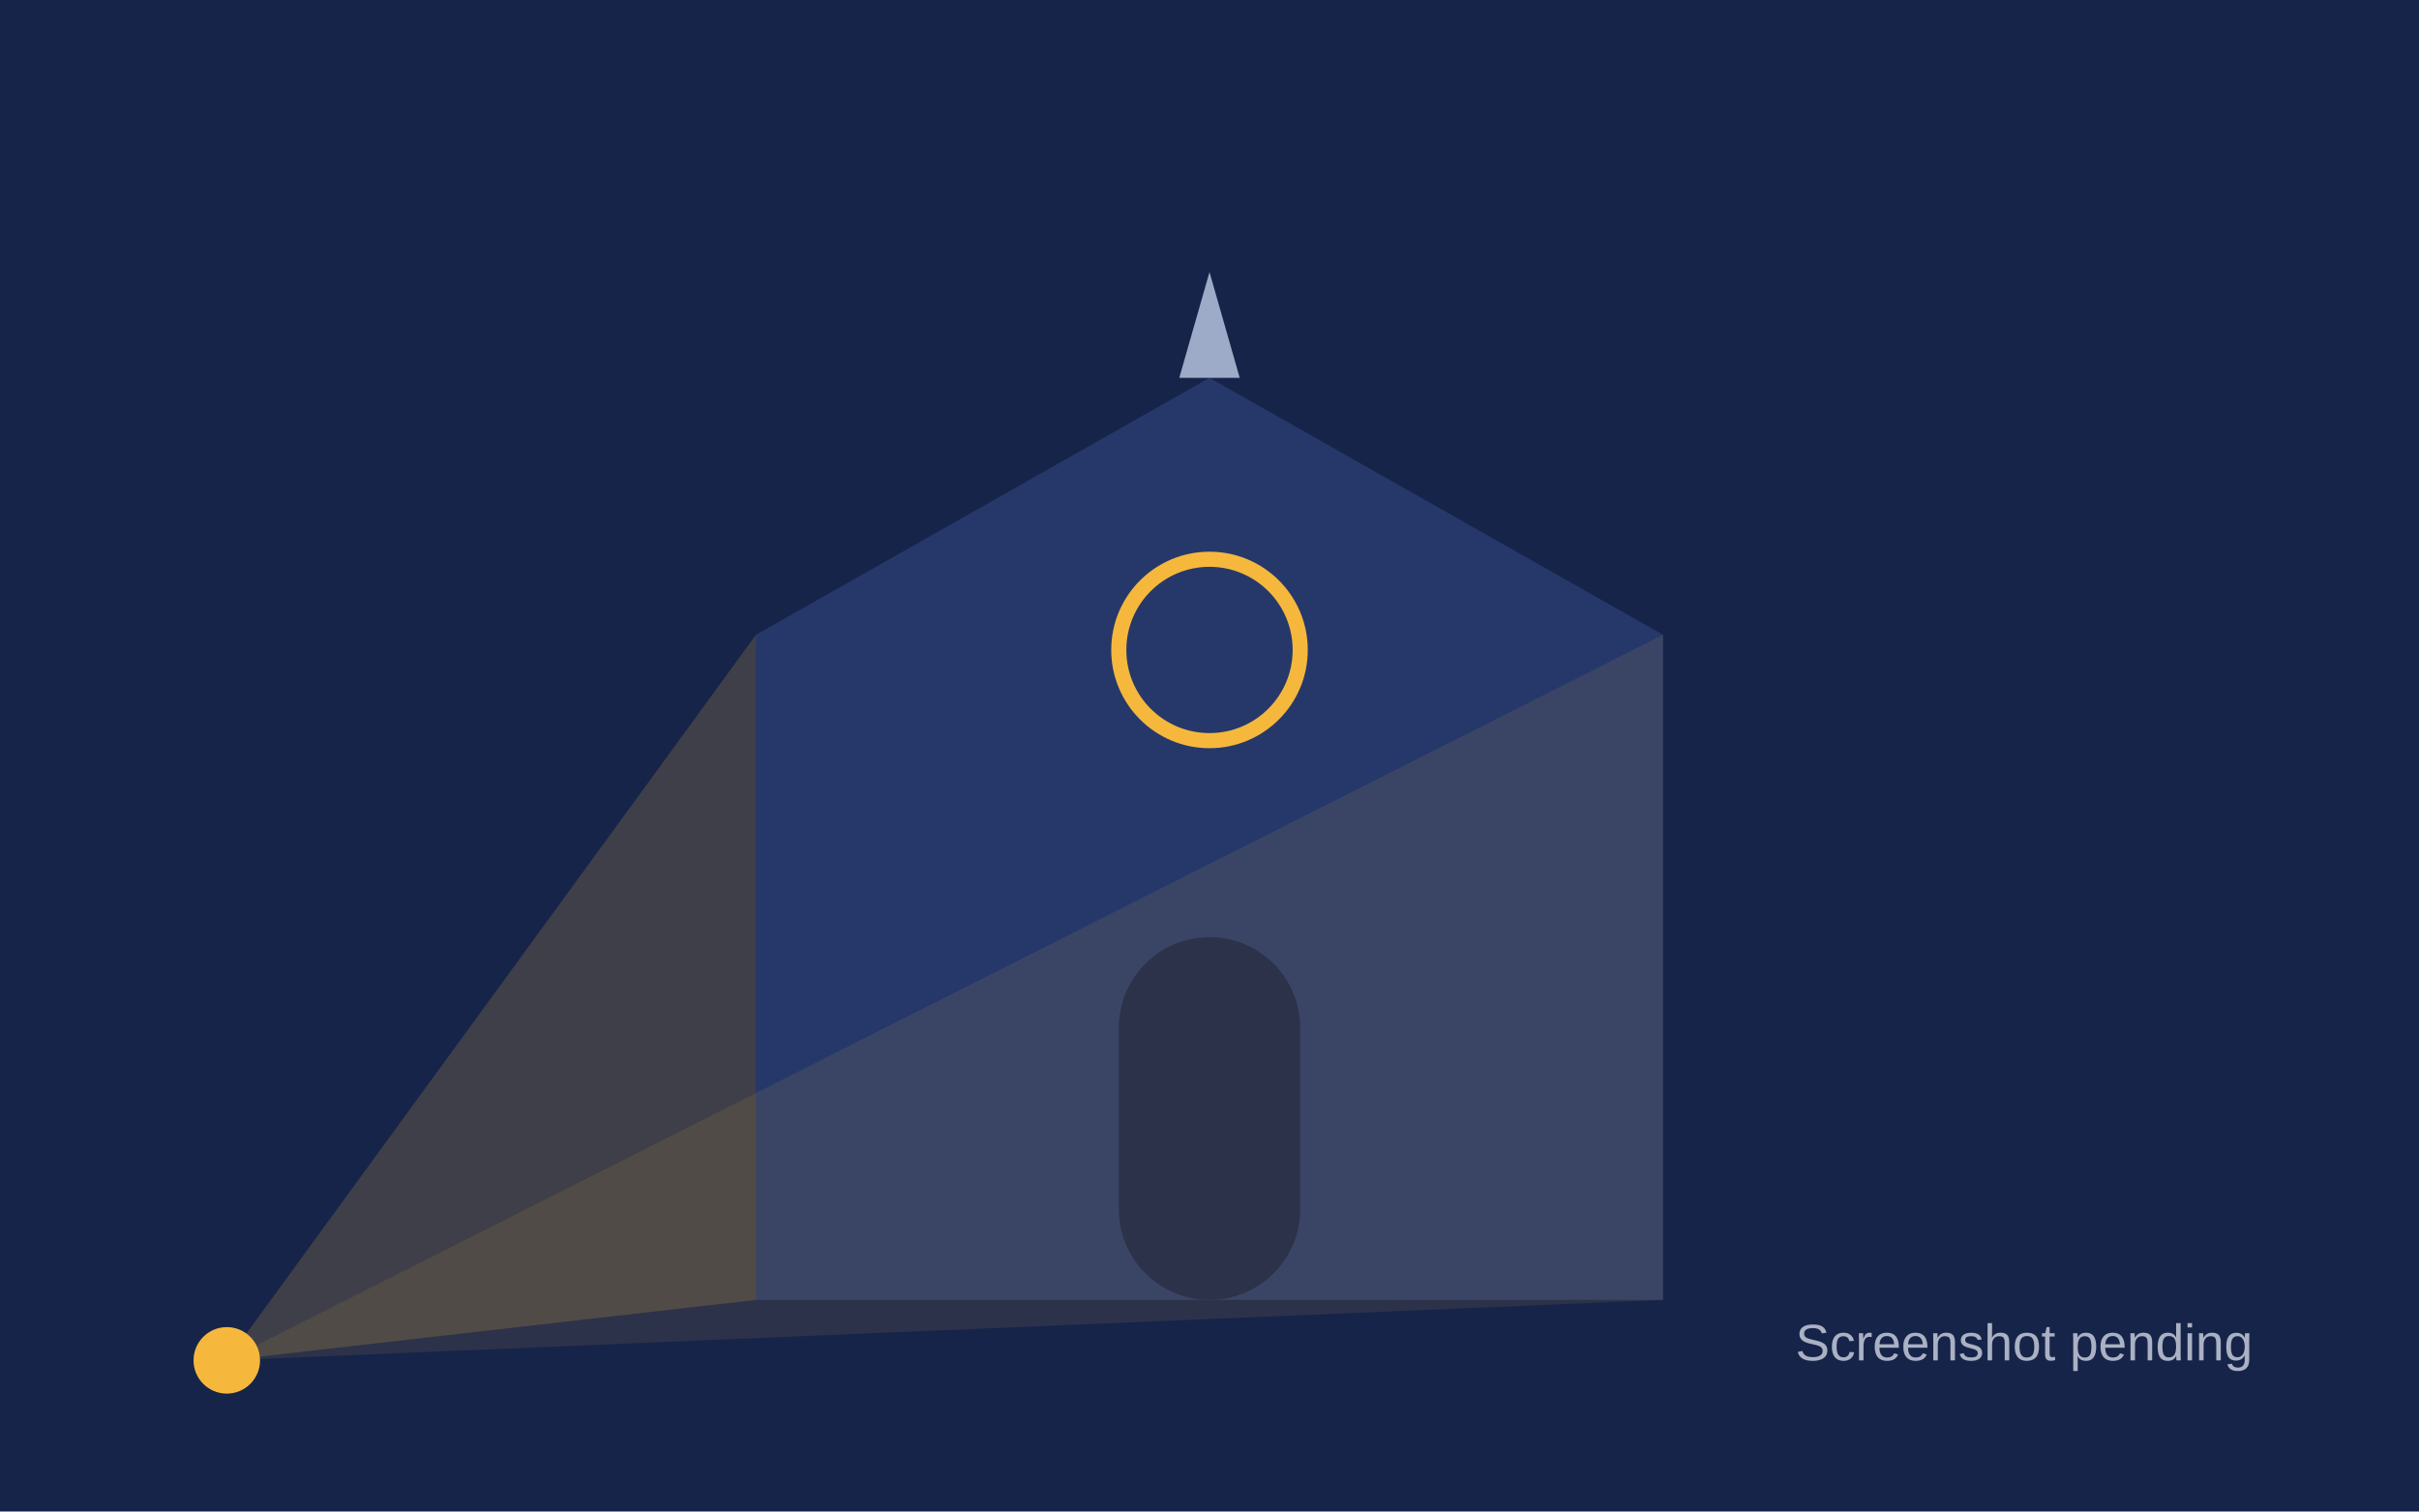
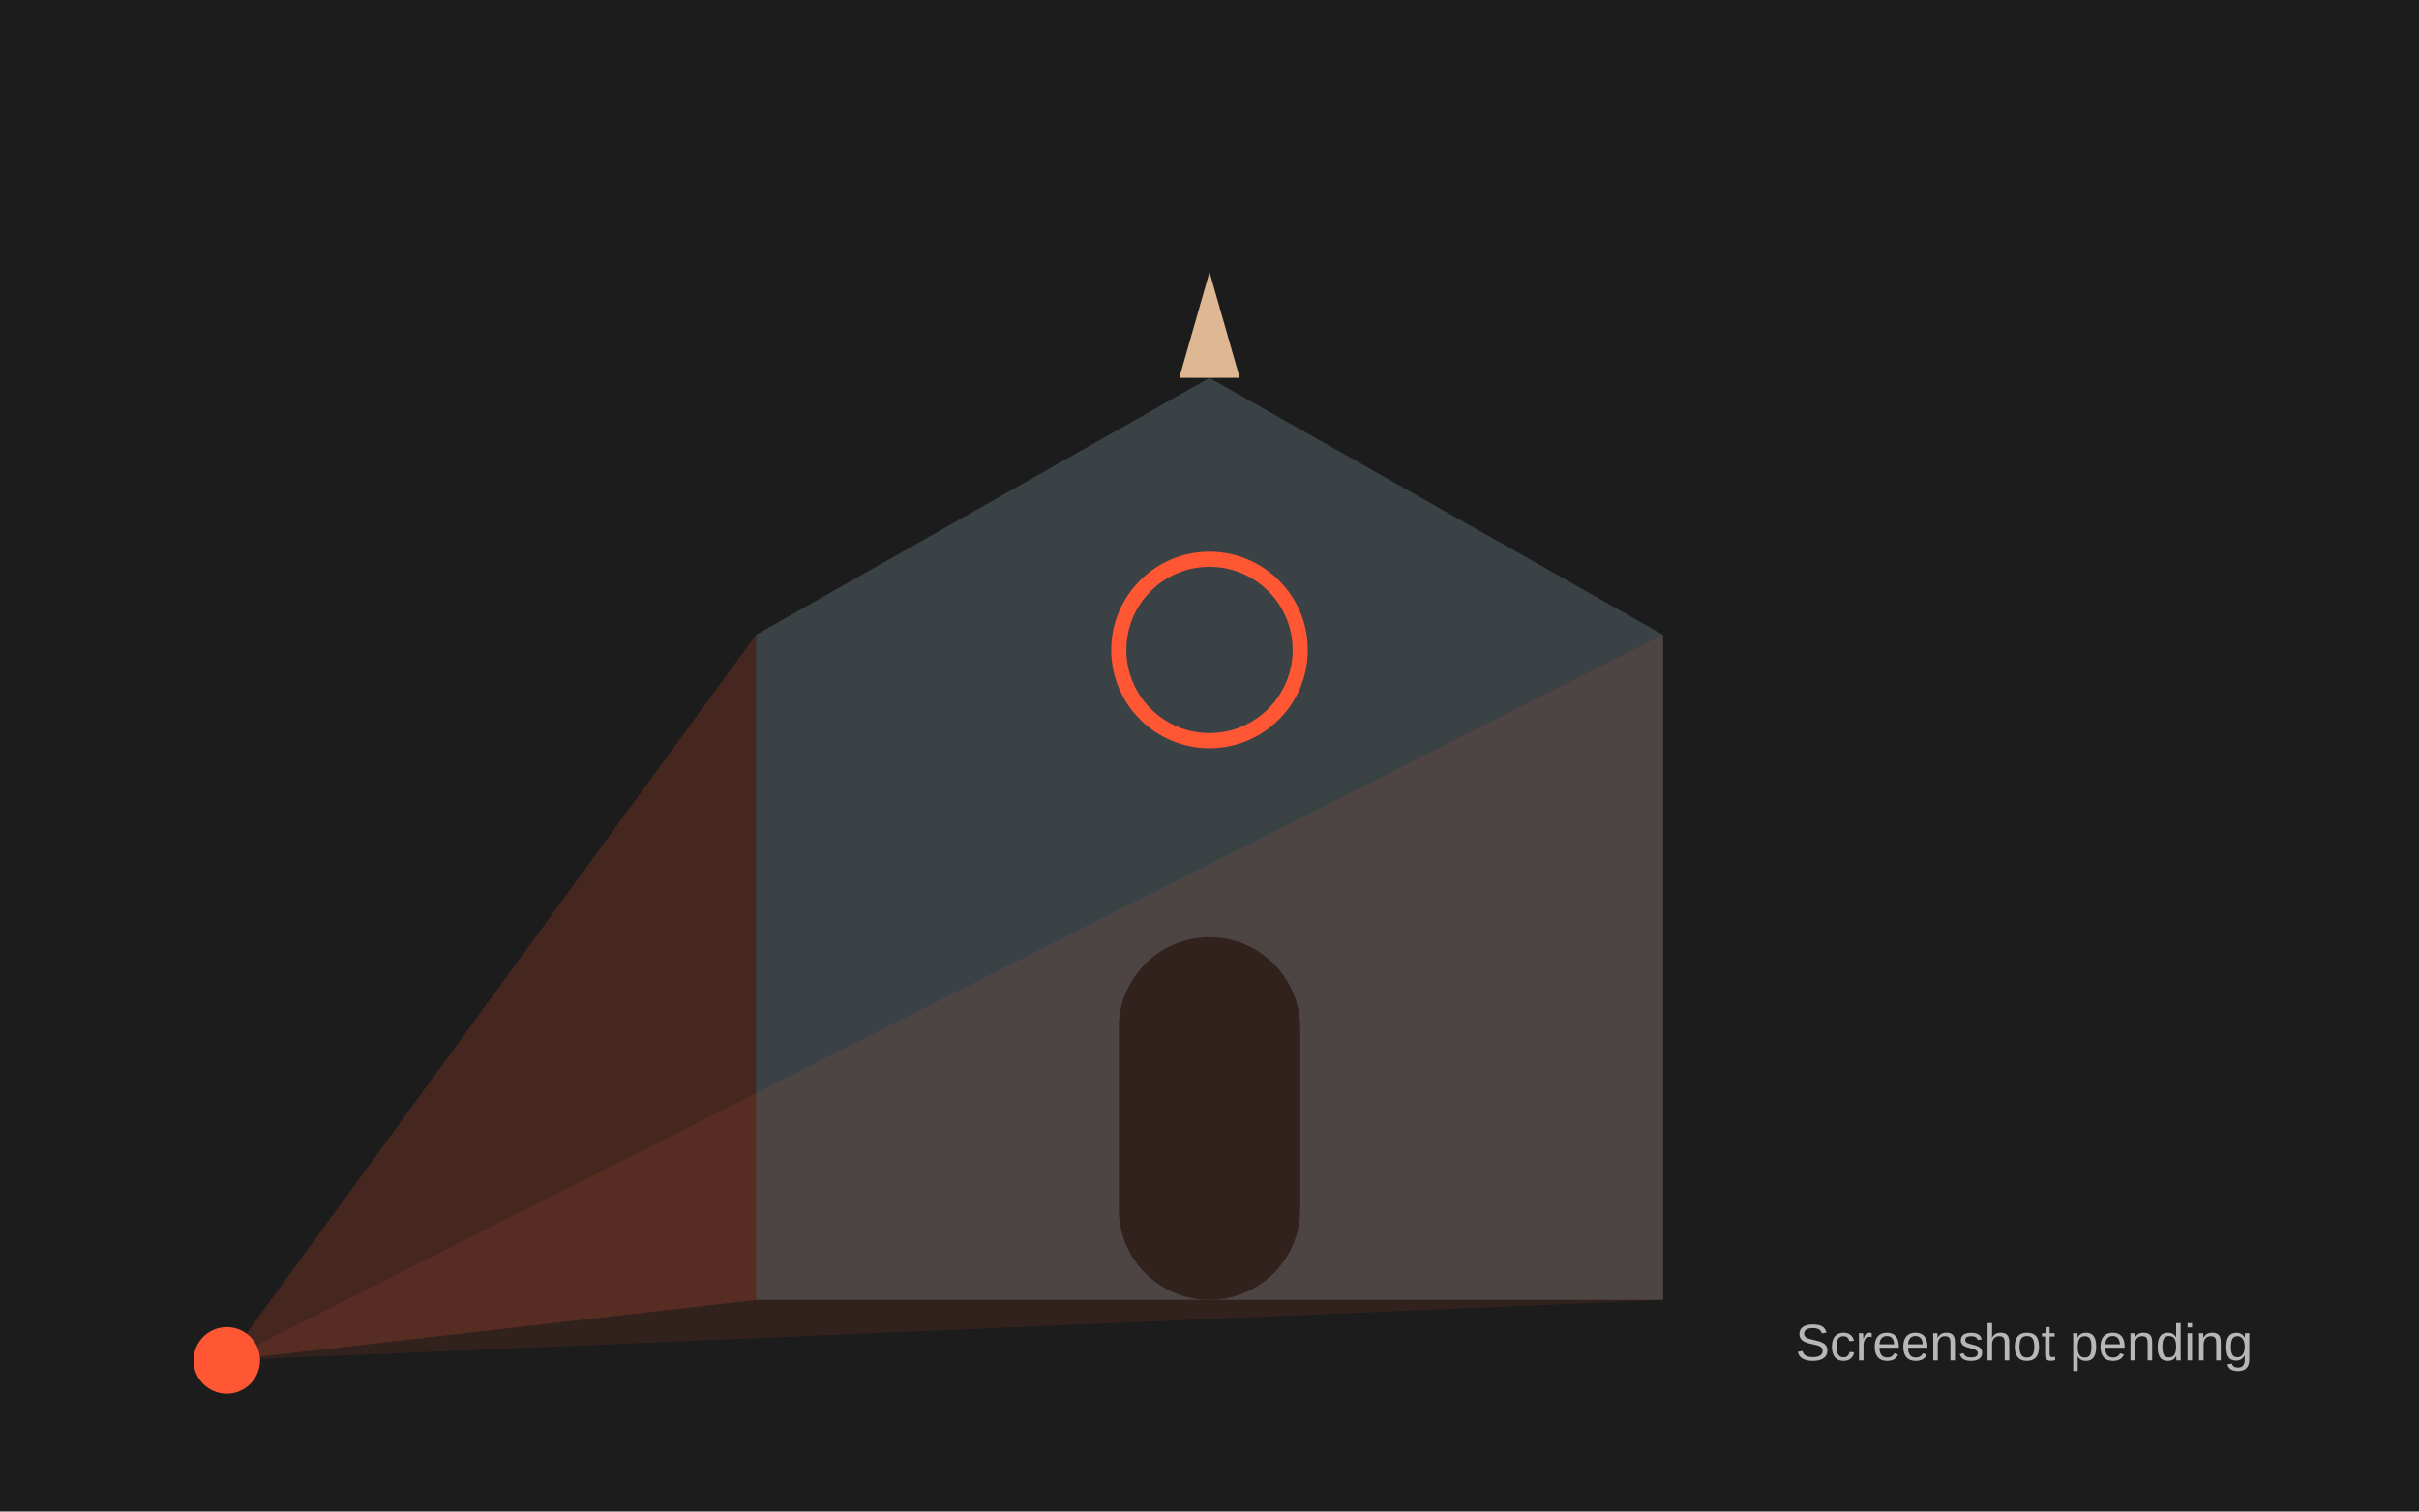
<svg xmlns="http://www.w3.org/2000/svg" viewBox="0 0 1600 1000" width="1600" height="1000">
-   <rect width="1600" height="1000" fill="#16244A" />
-   <polygon points="500,860 500,420 800,250 1100,420 1100,860" fill="#26386A" />
-   <rect x="740" y="620" width="120" height="240" rx="60" fill="#16244A" />
-   <polygon points="800,180 820,250 780,250" fill="#9DABC8" />
-   <circle cx="800" cy="430" r="60" fill="none" stroke="#F5B83D" stroke-width="10" />
-   <polygon points="150,900 500,420 500,860" fill="#F5B83D" opacity=".18" />
-   <polygon points="150,900 1100,420 1100,860" fill="#F5B83D" opacity=".10" />
-   <circle cx="150" cy="900" r="22" fill="#F5B83D" />
-   <text x="1490" y="900" text-anchor="end" font-family="Arial,Helvetica,sans-serif" font-size="34" fill="#E8EDF7" opacity=".7">Screenshot pending</text>
+   <rect width="1600" height="1000" fill="#1C1C1C" />
+   <polygon points="500,860 500,420 800,250 1100,420 1100,860" fill="#3A4246" />
+   <rect x="740" y="620" width="120" height="240" rx="60" fill="#1C1C1C" />
+   <polygon points="800,180 820,250 780,250" fill="#DDB892" />
+   <circle cx="800" cy="430" r="60" fill="none" stroke="#FF5733" stroke-width="10" />
+   <polygon points="150,900 500,420 500,860" fill="#FF5733" opacity=".18" />
+   <polygon points="150,900 1100,420 1100,860" fill="#FF5733" opacity=".10" />
+   <circle cx="150" cy="900" r="22" fill="#FF5733" />
+   <text x="1490" y="900" text-anchor="end" font-family="Arial,Helvetica,sans-serif" font-size="34" fill="#FAF9F6" opacity=".7">Screenshot pending</text>
</svg>
